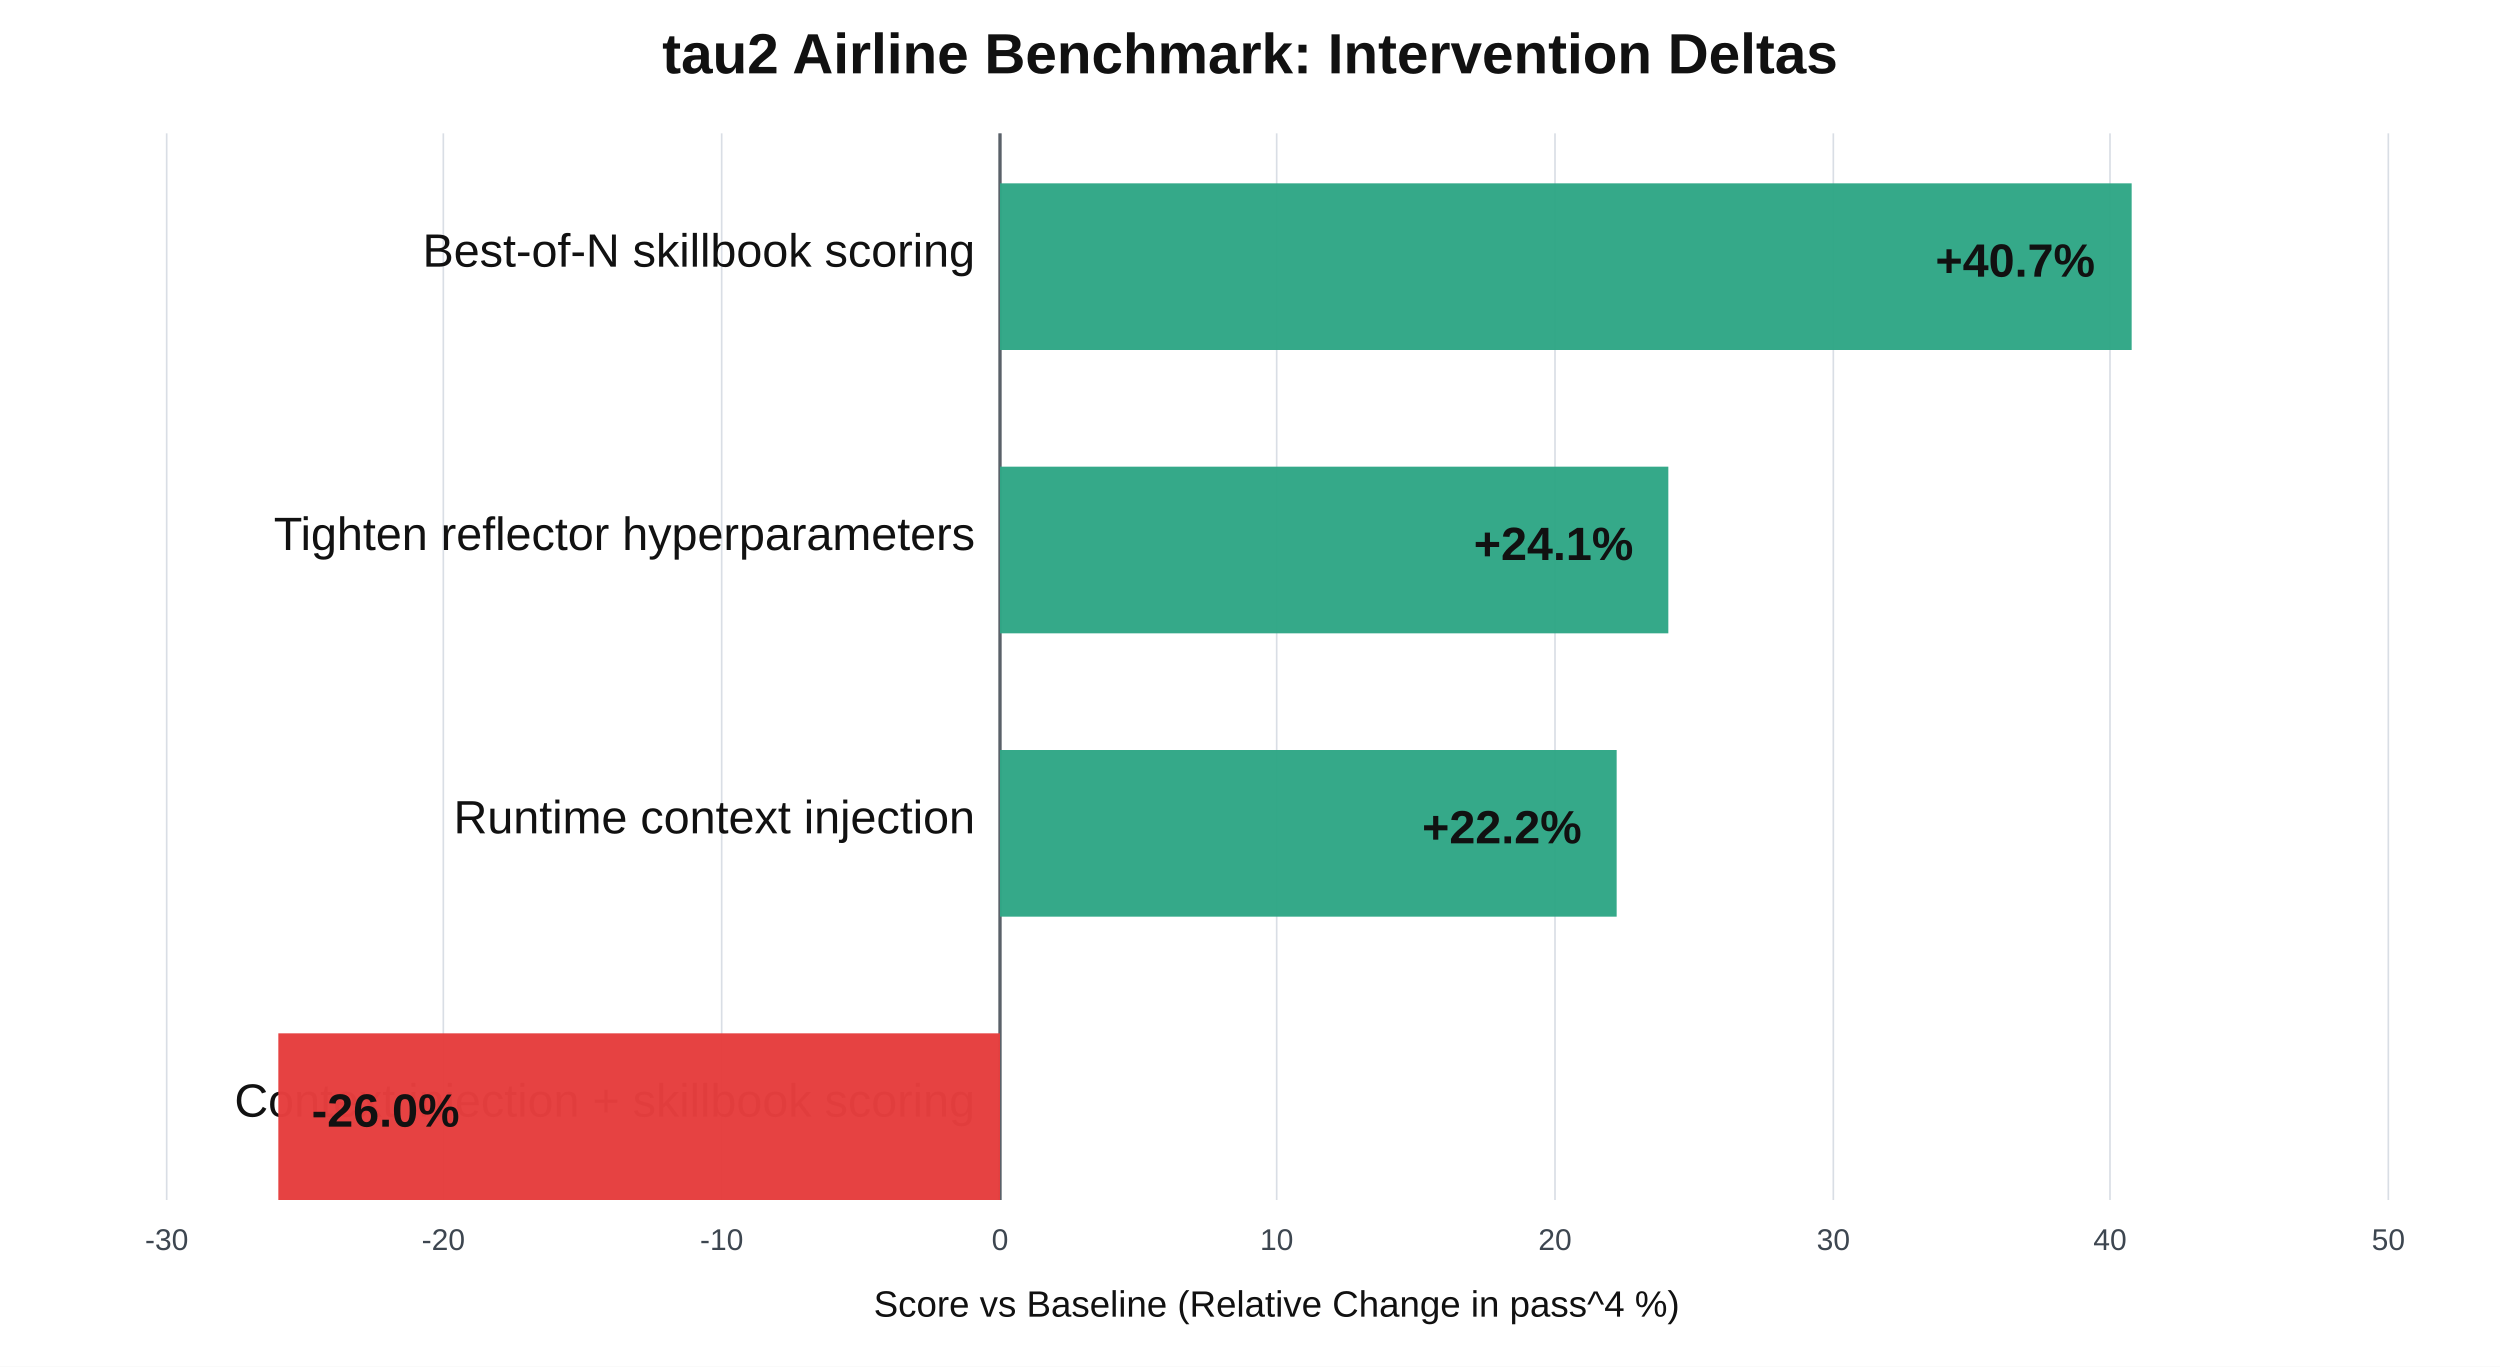
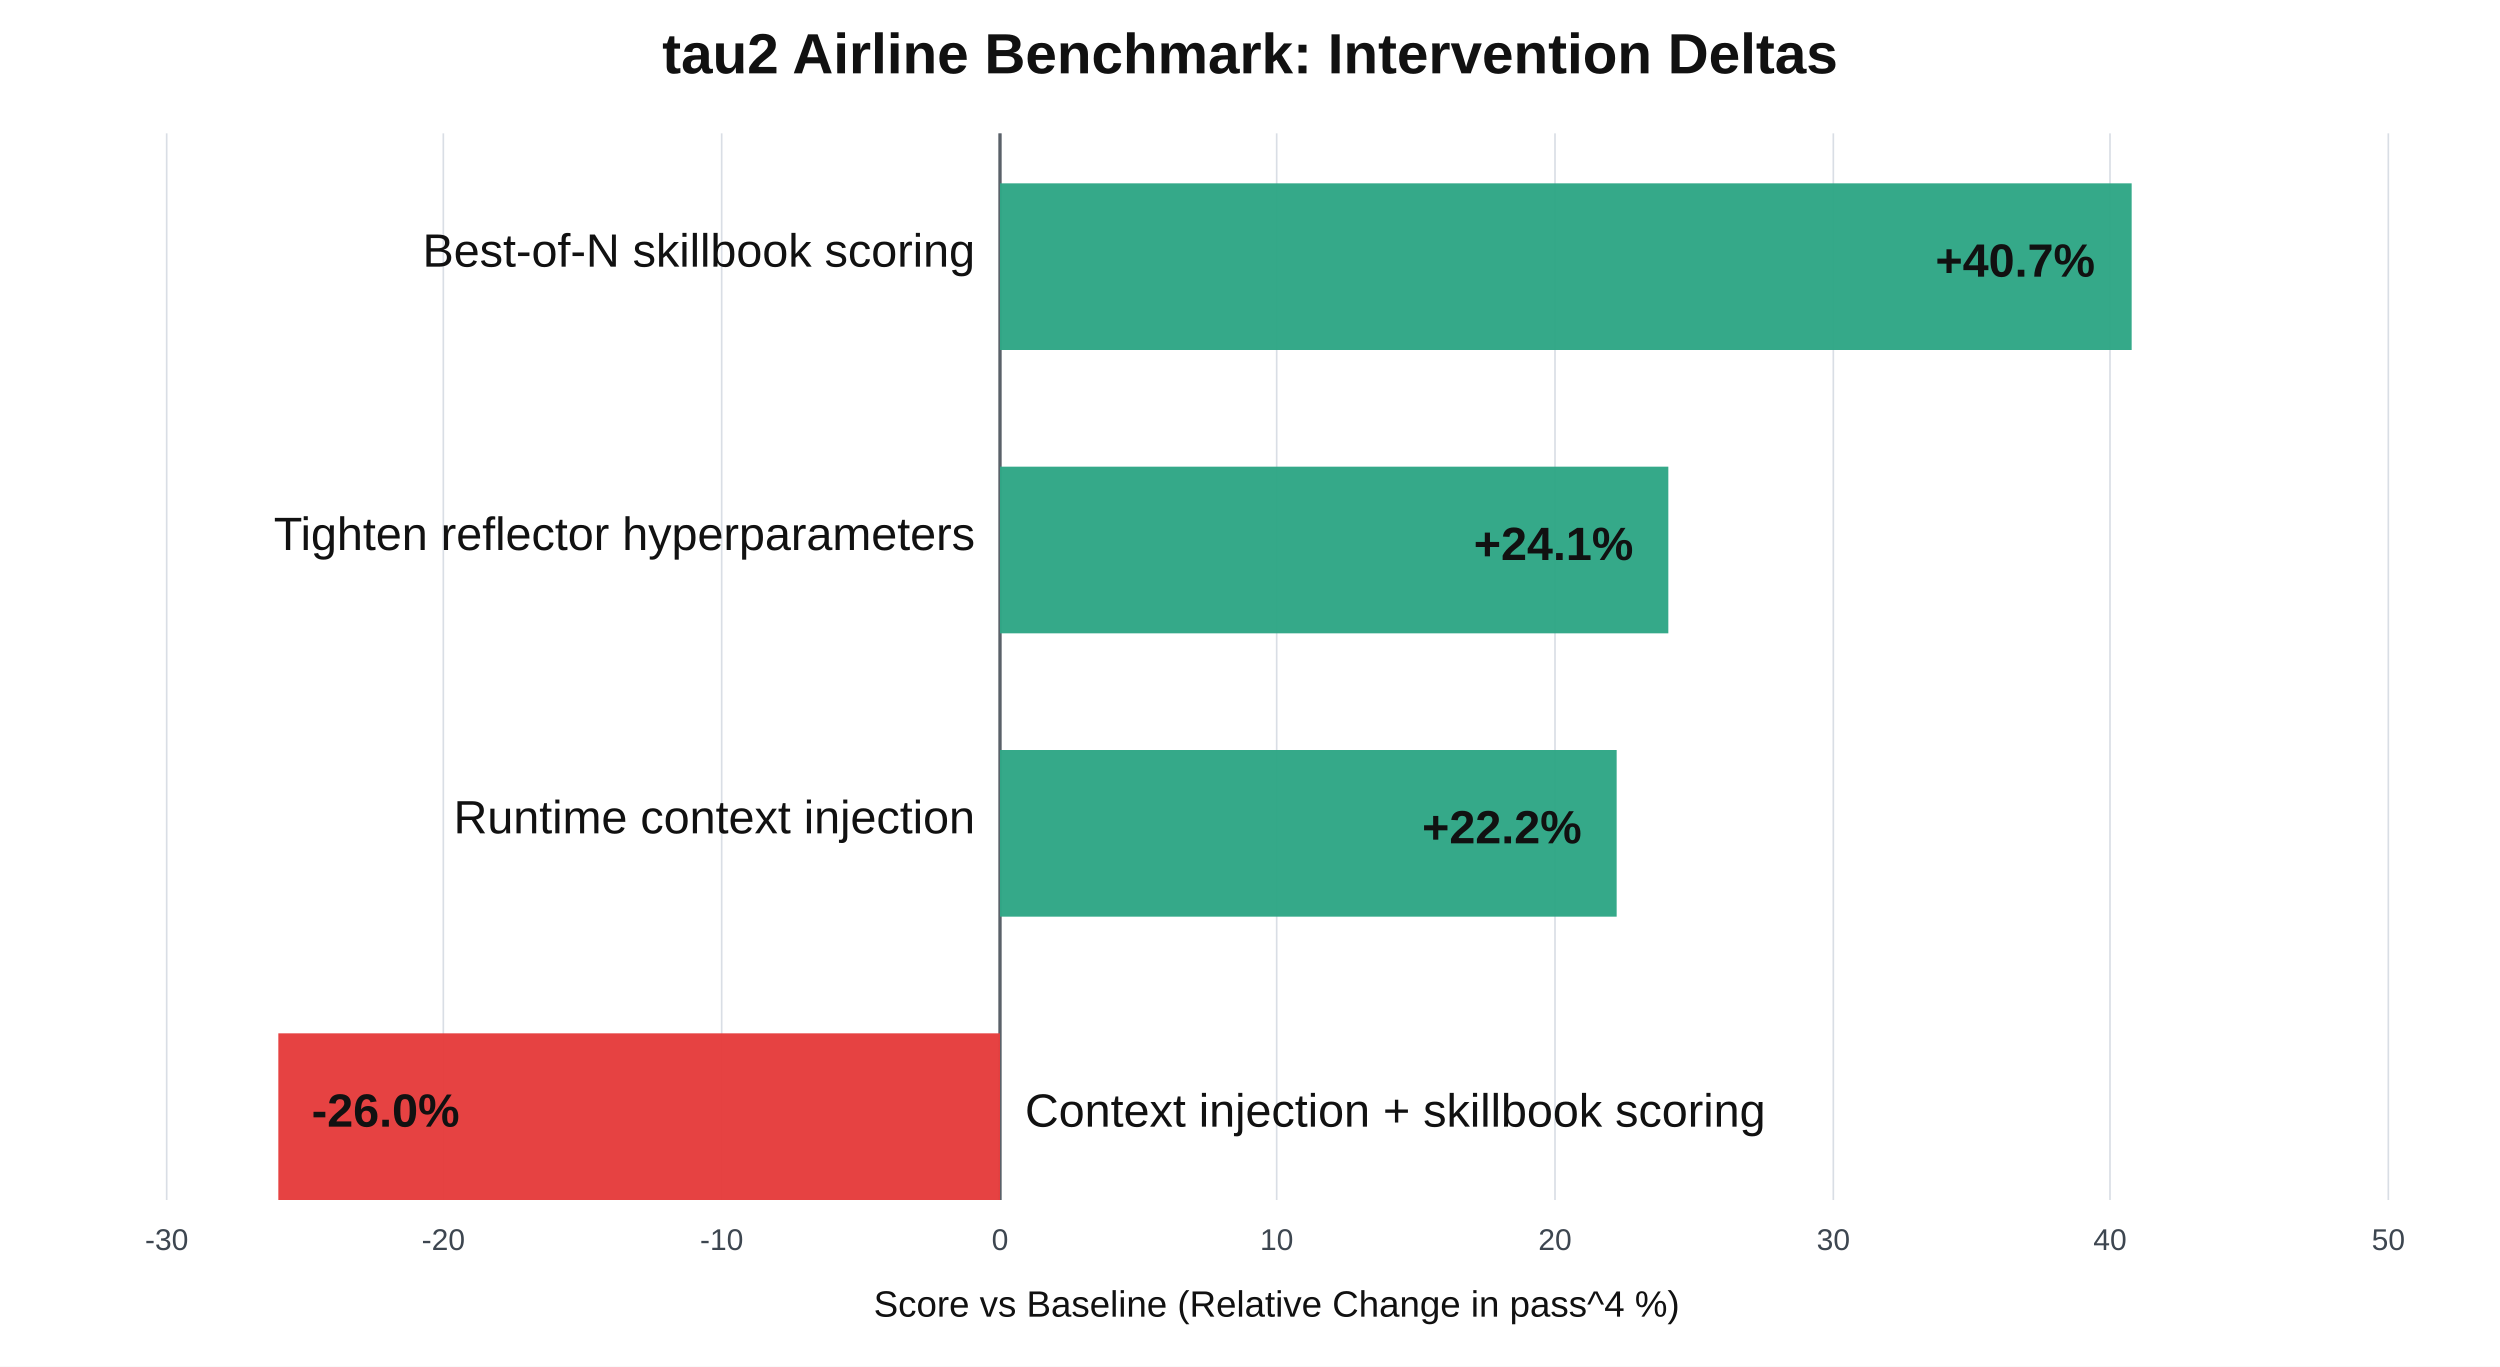
<svg xmlns="http://www.w3.org/2000/svg" viewBox="0 0 1500 820" role="img" aria-labelledby="title desc">
  <rect width="1500" height="820" fill="#ffffff" />
  <g font-family="Arial, Helvetica, sans-serif" fill="#111111">
    <text x="750" y="44" text-anchor="middle" font-size="34" font-weight="700">tau2 Airline Benchmark: Intervention Deltas</text>
    <g stroke="#d9dee5" stroke-width="1">
      <line x1="100" y1="80" x2="100" y2="720" />
      <line x1="266" y1="80" x2="266" y2="720" />
      <line x1="433" y1="80" x2="433" y2="720" />
      <line x1="600" y1="80" x2="600" y2="720" />
      <line x1="766" y1="80" x2="766" y2="720" />
      <line x1="933" y1="80" x2="933" y2="720" />
      <line x1="1100" y1="80" x2="1100" y2="720" />
      <line x1="1266" y1="80" x2="1266" y2="720" />
      <line x1="1433" y1="80" x2="1433" y2="720" />
    </g>
    <line x1="600" y1="80" x2="600" y2="720" stroke="#5a6169" stroke-width="2" />
    <text x="585" y="160" text-anchor="end" font-size="28">Best-of-N skillbook scoring</text>
    <text x="585" y="330" text-anchor="end" font-size="28">Tighten reflector hyperparameters</text>
    <text x="585" y="500" text-anchor="end" font-size="28">Runtime context injection</text>
-     <text x="585" y="670" text-anchor="end" font-size="28">Context injection + skillbook scoring</text>
    <rect x="600" y="110" width="679" height="100" fill="#2fa786" opacity="0.97" />
    <rect x="600" y="280" width="401" height="100" fill="#2fa786" opacity="0.97" />
    <rect x="600" y="450" width="370" height="100" fill="#2fa786" opacity="0.97" />
    <rect x="167" y="620" width="433" height="100" fill="#e53e3e" opacity="0.98" />
+     <text x="615" y="676" text-anchor="start" font-size="28">Context injection + skillbook scoring</text>
    <text x="1257" y="166" text-anchor="end" font-size="28" font-weight="700">+40.7%</text>
    <text x="980" y="336" text-anchor="end" font-size="28" font-weight="700">+24.1%</text>
    <text x="949" y="506" text-anchor="end" font-size="28" font-weight="700">+22.2%</text>
    <text x="187" y="676" text-anchor="start" font-size="28" font-weight="700">-26.0%</text>
    <g font-size="18" fill="#3d4650">
      <text x="100" y="750" text-anchor="middle">-30</text>
      <text x="266" y="750" text-anchor="middle">-20</text>
      <text x="433" y="750" text-anchor="middle">-10</text>
      <text x="600" y="750" text-anchor="middle">0</text>
      <text x="766" y="750" text-anchor="middle">10</text>
      <text x="933" y="750" text-anchor="middle">20</text>
      <text x="1100" y="750" text-anchor="middle">30</text>
      <text x="1266" y="750" text-anchor="middle">40</text>
      <text x="1433" y="750" text-anchor="middle">50</text>
    </g>
    <text x="766" y="790" text-anchor="middle" font-size="22">Score vs Baseline (Relative Change in pass^4 %)</text>
  </g>
</svg>
